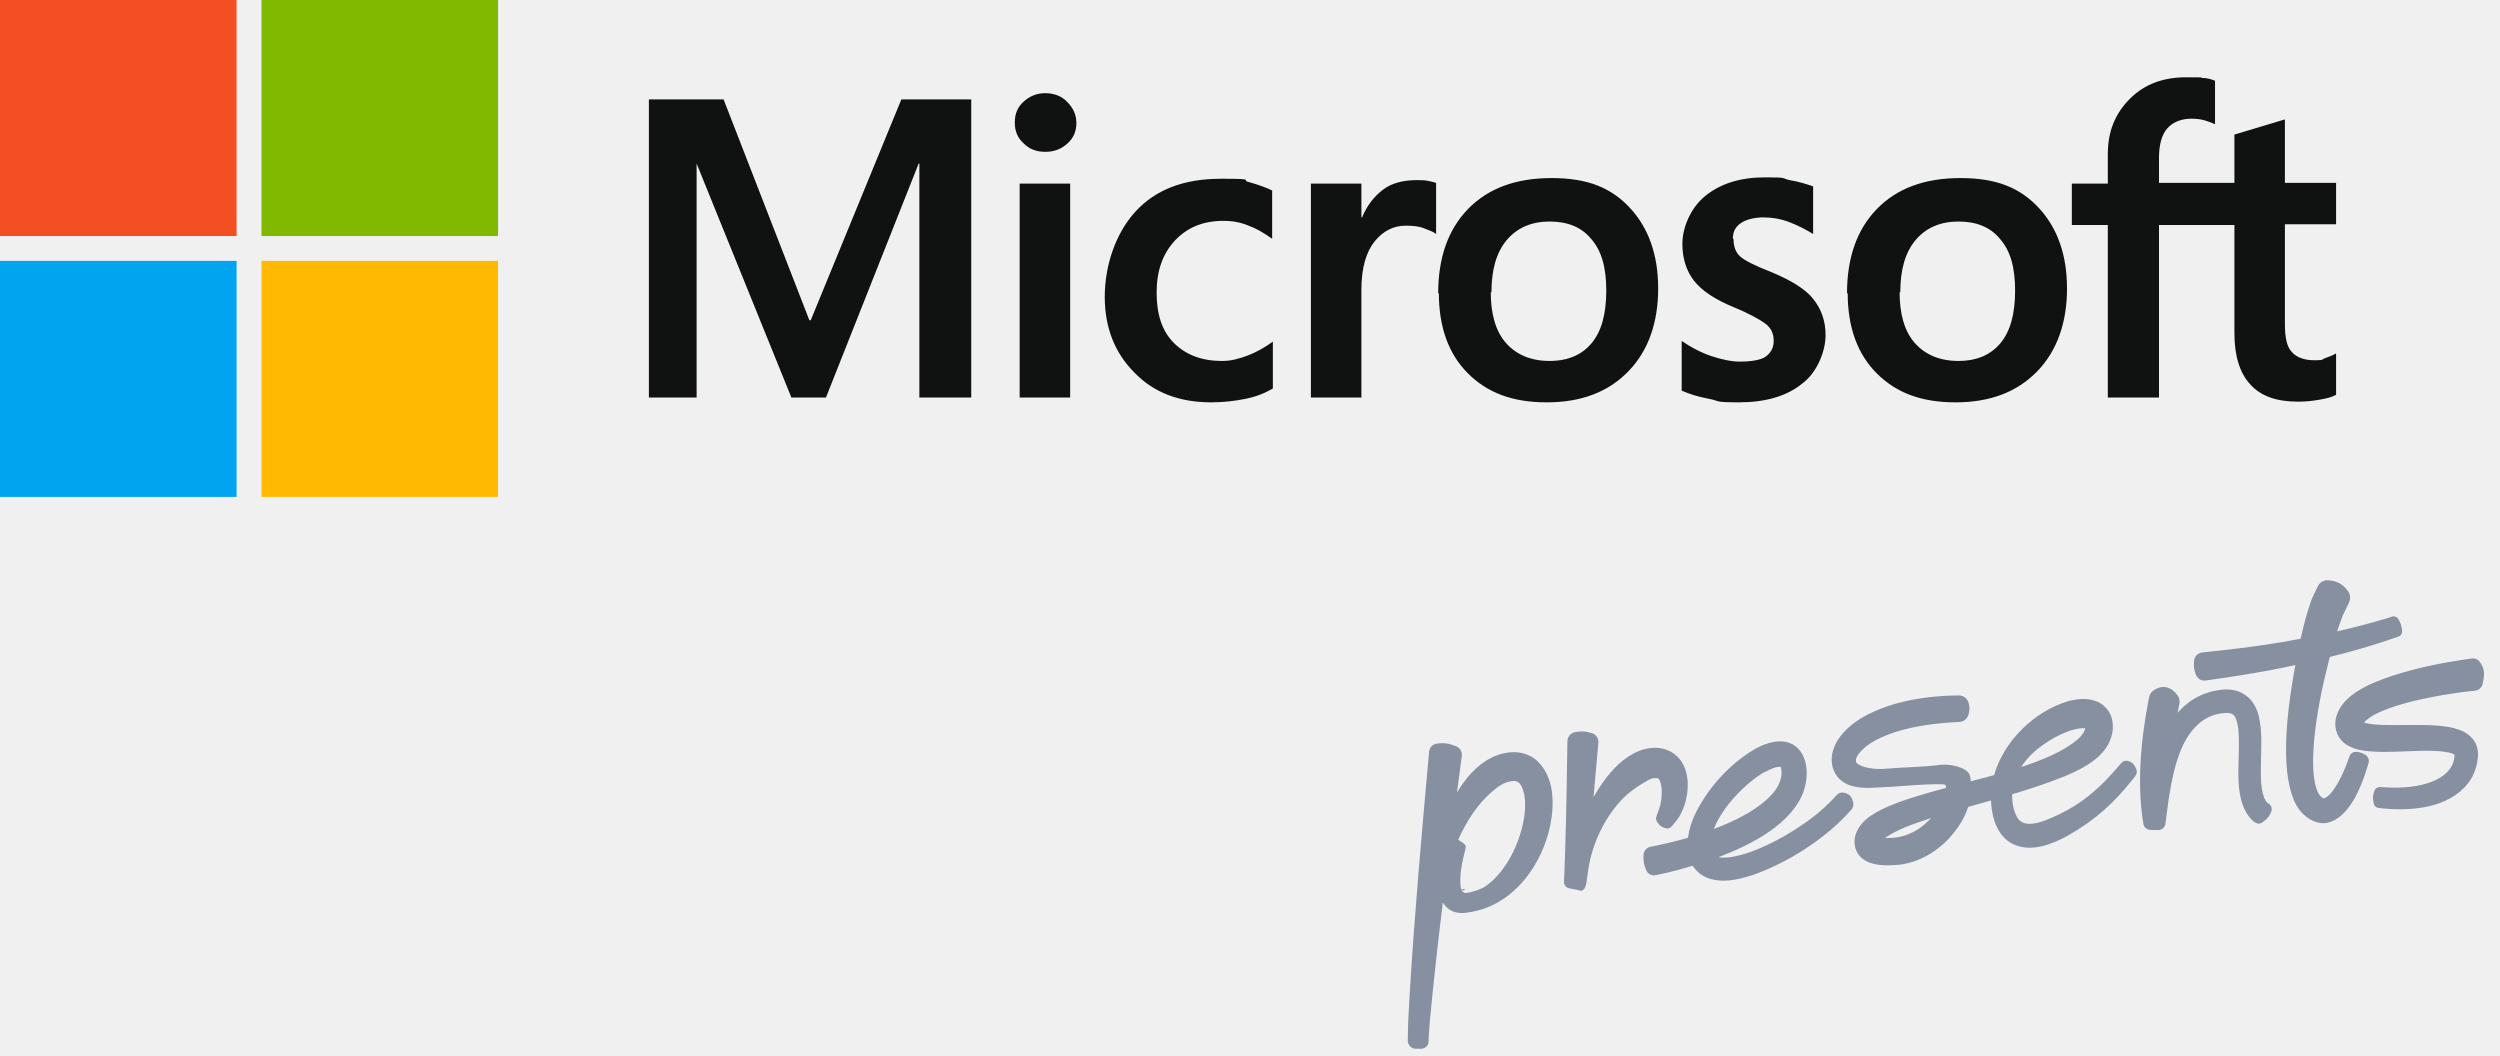
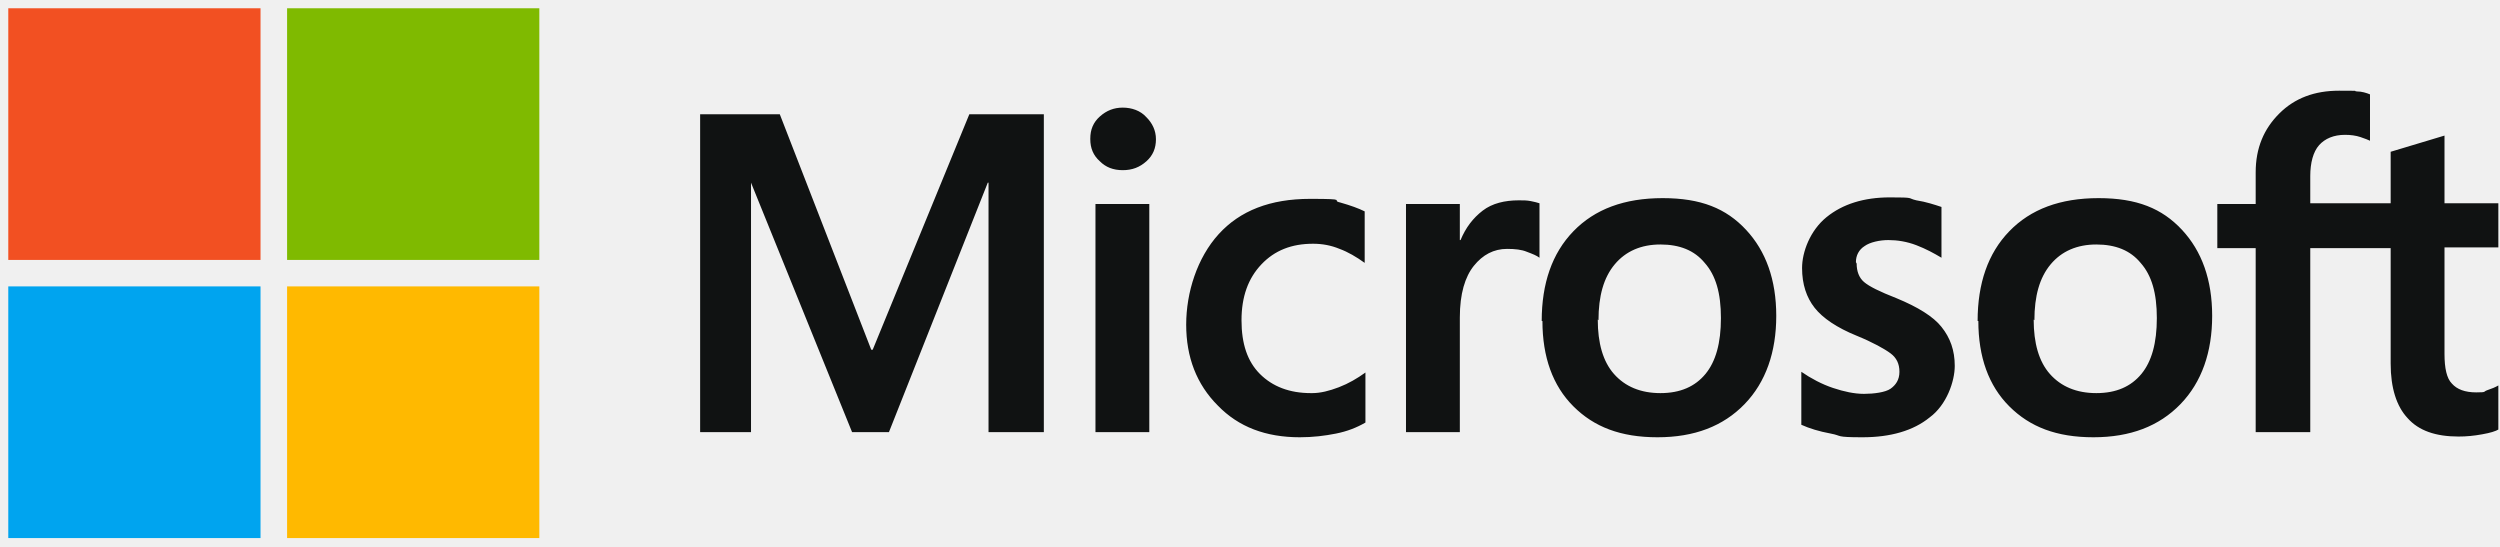
- <svg xmlns="http://www.w3.org/2000/svg" width="100%" height="100%" viewBox="0 0 161 68" version="1.1" xml:space="preserve" style="fill-rule:evenodd;clip-rule:evenodd;">
-   <g transform="matrix(1,0,0,1,-0.5,-0.5)">
-     <path d="M63.048,6.9L63.048,26.1L59.707,26.1L59.707,11.033L59.662,11.033L53.692,26.1L51.465,26.1L45.362,11.033L45.362,26.1L42.288,26.1L42.288,6.9L47.099,6.9L52.623,21.122L52.712,21.122L58.548,6.9L63.137,6.9L63.048,6.9ZM65.854,8.367C65.854,7.833 66.033,7.389 66.434,7.033C66.835,6.678 67.28,6.5 67.815,6.5C68.349,6.5 68.884,6.678 69.24,7.078C69.597,7.433 69.819,7.878 69.819,8.411C69.819,8.944 69.641,9.389 69.24,9.744C68.839,10.1 68.394,10.278 67.815,10.278C67.236,10.278 66.79,10.1 66.434,9.744C66.033,9.389 65.854,8.944 65.854,8.411L65.854,8.367ZM69.418,12.322L69.418,26.1L66.166,26.1L66.166,12.322L69.418,12.322ZM79.264,23.744C79.754,23.744 80.289,23.611 80.868,23.389C81.447,23.167 81.981,22.856 82.472,22.5L82.472,25.522C81.937,25.833 81.358,26.056 80.69,26.189C80.021,26.322 79.309,26.411 78.507,26.411C76.457,26.411 74.809,25.789 73.562,24.5C72.27,23.211 71.646,21.567 71.646,19.611C71.646,17.656 72.314,15.567 73.606,14.145C74.898,12.722 76.725,12.011 79.13,12.011C81.536,12.011 80.333,12.1 80.957,12.233C81.581,12.411 82.071,12.589 82.427,12.767L82.427,15.878C81.937,15.522 81.402,15.211 80.912,15.033C80.378,14.811 79.843,14.722 79.309,14.722C78.016,14.722 76.992,15.122 76.19,15.967C75.388,16.811 74.987,17.922 74.987,19.344C74.987,20.767 75.344,21.833 76.101,22.589C76.858,23.344 77.883,23.744 79.175,23.744L79.264,23.744ZM91.738,12.1C92.005,12.1 92.228,12.1 92.451,12.145C92.673,12.189 92.852,12.233 92.985,12.278L92.985,15.567C92.807,15.433 92.584,15.344 92.228,15.211C91.916,15.078 91.515,15.033 91.025,15.033C90.223,15.033 89.555,15.389 89.02,16.056C88.486,16.722 88.174,17.744 88.174,19.167L88.174,26.1L84.922,26.1L84.922,12.322L88.174,12.322L88.174,14.5L88.218,14.5C88.53,13.744 88.976,13.167 89.555,12.722C90.134,12.278 90.891,12.1 91.738,12.1ZM93.119,19.389C93.119,17.122 93.743,15.3 95.034,13.967C96.327,12.633 98.109,11.967 100.425,11.967C102.742,11.967 104.256,12.589 105.459,13.878C106.662,15.167 107.286,16.9 107.286,19.078C107.286,21.256 106.662,23.078 105.37,24.411C104.078,25.744 102.341,26.411 100.113,26.411C97.886,26.411 96.282,25.789 95.034,24.544C93.787,23.3 93.163,21.567 93.163,19.389L93.119,19.389ZM96.505,19.3C96.505,20.722 96.817,21.833 97.485,22.589C98.153,23.344 99.089,23.744 100.291,23.744C101.494,23.744 102.385,23.344 103.009,22.589C103.633,21.833 103.944,20.722 103.944,19.211C103.944,17.7 103.633,16.633 102.964,15.878C102.341,15.122 101.45,14.767 100.291,14.767C99.133,14.767 98.198,15.167 97.529,15.967C96.861,16.767 96.549,17.878 96.549,19.344L96.505,19.3ZM112.142,15.922C112.142,16.367 112.275,16.767 112.587,17.033C112.899,17.3 113.523,17.611 114.547,18.011C115.839,18.545 116.775,19.122 117.265,19.744C117.799,20.411 118.067,21.167 118.067,22.1C118.067,23.033 117.577,24.456 116.552,25.211C115.572,26.011 114.191,26.411 112.498,26.411C110.805,26.411 111.295,26.322 110.582,26.189C109.87,26.056 109.29,25.878 108.8,25.656L108.8,22.456C109.38,22.856 110.048,23.211 110.716,23.433C111.384,23.656 112.008,23.789 112.587,23.789C113.166,23.789 113.879,23.7 114.191,23.478C114.503,23.256 114.726,22.945 114.726,22.456C114.726,21.967 114.547,21.611 114.191,21.344C113.835,21.078 113.122,20.678 112.142,20.278C110.939,19.789 110.092,19.211 109.602,18.589C109.112,17.967 108.845,17.167 108.845,16.189C108.845,15.211 109.335,13.922 110.315,13.122C111.295,12.322 112.587,11.922 114.146,11.922C115.706,11.922 115.171,11.967 115.75,12.1C116.329,12.189 116.864,12.367 117.265,12.5L117.265,15.567C116.819,15.3 116.329,15.033 115.75,14.811C115.171,14.589 114.592,14.5 114.057,14.5C113.523,14.5 112.944,14.633 112.632,14.856C112.275,15.078 112.097,15.433 112.097,15.833L112.142,15.922ZM119.448,19.389C119.448,17.122 120.071,15.3 121.363,13.967C122.655,12.633 124.437,11.967 126.754,11.967C129.071,11.967 130.585,12.589 131.788,13.878C132.991,15.167 133.615,16.9 133.615,19.078C133.615,21.256 132.991,23.078 131.699,24.411C130.407,25.744 128.67,26.411 126.442,26.411C124.215,26.411 122.611,25.789 121.363,24.544C120.116,23.3 119.492,21.567 119.492,19.389L119.448,19.389ZM122.834,19.3C122.834,20.722 123.145,21.833 123.814,22.589C124.482,23.344 125.417,23.744 126.62,23.744C127.823,23.744 128.714,23.344 129.338,22.589C129.962,21.833 130.273,20.722 130.273,19.211C130.273,17.7 129.962,16.633 129.293,15.878C128.67,15.122 127.779,14.767 126.62,14.767C125.462,14.767 124.526,15.167 123.858,15.967C123.19,16.767 122.878,17.878 122.878,19.344L122.834,19.3ZM144.396,14.989L139.54,14.989L139.54,26.1L136.243,26.1L136.243,14.989L133.926,14.989L133.926,12.322L136.243,12.322L136.243,10.411C136.243,8.944 136.733,7.789 137.669,6.856C138.604,5.922 139.807,5.478 141.277,5.478C142.747,5.478 142.035,5.478 142.346,5.522C142.658,5.522 142.926,5.611 143.148,5.7L143.148,8.5C143.059,8.456 142.836,8.367 142.569,8.278C142.302,8.189 141.99,8.144 141.634,8.144C140.965,8.144 140.431,8.367 140.074,8.767C139.718,9.167 139.54,9.833 139.54,10.633L139.54,12.278L144.396,12.278L144.396,9.167L147.648,8.189L147.648,12.278L150.944,12.278L150.944,14.944L147.648,14.944L147.648,21.389C147.648,22.233 147.781,22.856 148.093,23.167C148.405,23.522 148.895,23.7 149.563,23.7C150.232,23.7 149.964,23.656 150.232,23.567C150.499,23.478 150.722,23.389 150.944,23.256L150.944,25.922C150.722,26.056 150.41,26.145 149.92,26.233C149.43,26.322 148.984,26.367 148.494,26.367C147.113,26.367 146.089,26.011 145.42,25.256C144.752,24.545 144.396,23.433 144.396,21.967L144.396,14.9L144.396,14.989Z" style="fill:rgb(16,18,18);fill-rule:nonzero;" />
-     <rect x="0.5" y="0.5" width="15.236" height="15.2" style="fill:rgb(242,80,34);fill-rule:nonzero;" />
-     <rect x="17.34" y="0.5" width="15.236" height="15.2" style="fill:rgb(127,186,0);fill-rule:nonzero;" />
-     <rect x="0.5" y="17.3" width="15.236" height="15.2" style="fill:rgb(0,164,239);fill-rule:nonzero;" />
-     <rect x="17.34" y="17.3" width="15.236" height="15.2" style="fill:rgb(255,185,0);fill-rule:nonzero;" />
+ <svg xmlns="http://www.w3.org/2000/svg" width="151" height="33" viewBox="0 0 151 33" fill="none">
+   <g clip-path="url(#clip0_1417_230361)">
+     <path d="M63.048 6.9V26.1H59.707V11.033H59.662L53.692 26.1H51.465L45.361 11.033V26.1H42.288V6.9H47.099L52.623 21.122H52.712L58.548 6.9H63.137H63.048ZM65.854 8.367C65.854 7.833 66.033 7.389 66.434 7.033C66.835 6.678 67.28 6.5 67.815 6.5C68.349 6.5 68.884 6.678 69.24 7.078C69.597 7.433 69.819 7.878 69.819 8.411C69.819 8.944 69.641 9.389 69.24 9.744C68.839 10.1 68.394 10.278 67.815 10.278C67.236 10.278 66.79 10.1 66.434 9.744C66.033 9.389 65.854 8.944 65.854 8.411V8.367ZM69.418 12.322V26.1H66.166V12.322H69.418ZM79.264 23.744C79.754 23.744 80.288 23.611 80.868 23.389C81.447 23.167 81.981 22.856 82.472 22.5V25.522C81.937 25.833 81.358 26.056 80.689 26.189C80.021 26.322 79.308 26.411 78.507 26.411C76.457 26.411 74.809 25.789 73.561 24.5C72.27 23.211 71.646 21.567 71.646 19.611C71.646 17.656 72.314 15.567 73.606 14.145C74.898 12.722 76.725 12.011 79.13 12.011C81.536 12.011 80.333 12.1 80.957 12.233C81.581 12.411 82.07 12.589 82.427 12.767V15.878C81.937 15.522 81.402 15.211 80.912 15.033C80.378 14.811 79.843 14.722 79.308 14.722C78.016 14.722 76.992 15.122 76.19 15.967C75.388 16.811 74.987 17.922 74.987 19.344C74.987 20.767 75.344 21.833 76.101 22.589C76.858 23.344 77.883 23.744 79.175 23.744H79.264ZM91.738 12.1C92.005 12.1 92.228 12.1 92.451 12.145C92.673 12.189 92.852 12.233 92.985 12.278V15.567C92.807 15.433 92.584 15.344 92.228 15.211C91.916 15.078 91.515 15.033 91.025 15.033C90.223 15.033 89.555 15.389 89.02 16.056C88.486 16.722 88.174 17.744 88.174 19.167V26.1H84.922V12.322H88.174V14.5H88.218C88.53 13.744 88.976 13.167 89.555 12.722C90.134 12.278 90.891 12.1 91.738 12.1ZM93.119 19.389C93.119 17.122 93.743 15.3 95.034 13.967C96.326 12.633 98.109 11.967 100.425 11.967C102.742 11.967 104.256 12.589 105.459 13.878C106.662 15.167 107.286 16.9 107.286 19.078C107.286 21.256 106.662 23.078 105.37 24.411C104.078 25.744 102.341 26.411 100.113 26.411C97.886 26.411 96.282 25.789 95.034 24.544C93.787 23.3 93.163 21.567 93.163 19.389H93.119ZM96.505 19.3C96.505 20.722 96.817 21.833 97.485 22.589C98.153 23.344 99.089 23.744 100.291 23.744C101.494 23.744 102.385 23.344 103.009 22.589C103.633 21.833 103.944 20.722 103.944 19.211C103.944 17.7 103.633 16.633 102.964 15.878C102.341 15.122 101.45 14.767 100.291 14.767C99.133 14.767 98.198 15.167 97.529 15.967C96.861 16.767 96.549 17.878 96.549 19.344L96.505 19.3ZM112.142 15.922C112.142 16.367 112.275 16.767 112.587 17.033C112.899 17.3 113.523 17.611 114.547 18.011C115.839 18.544 116.775 19.122 117.265 19.744C117.799 20.411 118.067 21.167 118.067 22.1C118.067 23.033 117.577 24.456 116.552 25.211C115.572 26.011 114.191 26.411 112.498 26.411C110.805 26.411 111.295 26.322 110.582 26.189C109.87 26.056 109.29 25.878 108.8 25.656V22.456C109.38 22.856 110.048 23.211 110.716 23.433C111.384 23.656 112.008 23.789 112.587 23.789C113.166 23.789 113.879 23.7 114.191 23.478C114.503 23.256 114.726 22.945 114.726 22.456C114.726 21.967 114.547 21.611 114.191 21.344C113.835 21.078 113.122 20.678 112.142 20.278C110.939 19.789 110.092 19.211 109.602 18.589C109.112 17.967 108.845 17.167 108.845 16.189C108.845 15.211 109.335 13.922 110.315 13.122C111.295 12.322 112.587 11.922 114.146 11.922C115.706 11.922 115.171 11.967 115.75 12.1C116.329 12.189 116.864 12.367 117.265 12.5V15.567C116.819 15.3 116.329 15.033 115.75 14.811C115.171 14.589 114.592 14.5 114.057 14.5C113.523 14.5 112.944 14.633 112.632 14.856C112.275 15.078 112.097 15.433 112.097 15.833L112.142 15.922ZM119.448 19.389C119.448 17.122 120.071 15.3 121.363 13.967C122.655 12.633 124.437 11.967 126.754 11.967C129.071 11.967 130.585 12.589 131.788 13.878C132.991 15.167 133.615 16.9 133.615 19.078C133.615 21.256 132.991 23.078 131.699 24.411C130.407 25.744 128.67 26.411 126.442 26.411C124.215 26.411 122.611 25.789 121.363 24.544C120.116 23.3 119.492 21.567 119.492 19.389H119.448ZM122.834 19.3C122.834 20.722 123.145 21.833 123.814 22.589C124.482 23.344 125.417 23.744 126.62 23.744C127.823 23.744 128.714 23.344 129.338 22.589C129.962 21.833 130.273 20.722 130.273 19.211C130.273 17.7 129.962 16.633 129.293 15.878C128.67 15.122 127.779 14.767 126.62 14.767C125.462 14.767 124.526 15.167 123.858 15.967C123.19 16.767 122.878 17.878 122.878 19.344L122.834 19.3ZM144.396 14.989H139.54V26.1H136.243V14.989H133.926V12.322H136.243V10.411C136.243 8.944 136.733 7.789 137.669 6.856C138.604 5.922 139.807 5.478 141.277 5.478C142.747 5.478 142.035 5.478 142.346 5.522C142.658 5.522 142.926 5.611 143.148 5.7V8.5C143.059 8.456 142.836 8.367 142.569 8.278C142.302 8.189 141.99 8.144 141.634 8.144C140.965 8.144 140.431 8.367 140.074 8.767C139.718 9.167 139.54 9.833 139.54 10.633V12.278H144.396V9.167L147.648 8.189V12.278H150.944V14.944H147.648V21.389C147.648 22.233 147.781 22.856 148.093 23.167C148.405 23.522 148.895 23.7 149.563 23.7C150.232 23.7 149.964 23.656 150.232 23.567C150.499 23.478 150.722 23.389 150.944 23.256V25.922C150.722 26.056 150.41 26.145 149.92 26.233C149.43 26.322 148.984 26.367 148.494 26.367C147.113 26.367 146.089 26.011 145.42 25.256C144.752 24.544 144.396 23.433 144.396 21.967V14.9V14.989Z" fill="#101212" />
+     <path d="M15.736 0.5H0.5V15.7H15.736V0.5Z" fill="#F25022" />
+     <path d="M32.576 0.5H17.34V15.7H32.576V0.5Z" fill="#7FBA00" />
+     <path d="M15.736 17.3H0.5V32.5H15.736V17.3Z" fill="#00A4EF" />
+     <path d="M32.576 17.3H17.34V32.5H32.576V17.3Z" fill="#FFB900" />
  </g>
-   <g transform="matrix(1,0,0,1,-0.5,-0.5)">
-     <path d="M94.775,57.805C94.775,57.805 94.782,57.805 94.782,57.811L94.783,57.818L94.768,57.793C94.768,57.793 94.761,57.793 94.755,57.794L94.775,57.805Z" style="fill:rgb(134,144,160);fill-rule:nonzero;" />
-   </g>
-   <g transform="matrix(1,0,0,1,-0.5,-0.5)">
-     <path d="M96.567,49.343C95.639,49.803 94.88,50.667 94.248,51.771C94.336,51.099 94.424,50.427 94.513,49.762L94.59,49.178C94.623,48.92 94.477,48.682 94.243,48.599L93.963,48.502C93.722,48.42 93.462,48.394 93.207,48.421L93.041,48.439C92.798,48.465 92.606,48.666 92.585,48.916C92.562,49.199 92.529,49.517 92.529,49.517C92.081,54.497 91.64,59.476 91.336,64.468C91.303,64.987 91.269,65.686 91.243,66.204C91.227,66.621 91.213,67.071 91.212,67.513C91.211,67.767 91.407,67.981 91.652,67.988C91.768,67.989 91.891,67.99 92.001,67.991C92.239,67.993 92.453,67.81 92.455,67.562C92.454,67.495 92.454,67.428 92.453,67.354C92.476,66.997 92.504,66.626 92.529,66.296C92.772,63.68 93.068,61.065 93.389,58.454C93.471,58.626 93.576,58.783 93.718,58.915C94.031,59.203 94.485,59.295 94.884,59.233C95.14,59.206 95.399,59.158 95.65,59.091C98.09,58.465 99.771,56.111 100.287,53.647C100.554,52.307 100.56,50.673 99.547,49.623C98.73,48.793 97.525,48.867 96.56,49.344L96.567,49.343ZM98.674,53.31C98.394,54.905 97.498,56.72 96.176,57.63C95.91,57.812 95.305,58.017 94.923,58.057C94.54,58.098 94.51,57.532 94.51,57.532C94.457,57.063 94.527,56.54 94.616,56.069C94.661,55.81 94.764,55.417 94.837,55.115C94.86,55.019 94.818,54.916 94.742,54.864L94.355,54.604L94.342,54.606C94.905,53.328 95.64,52.219 96.603,51.401C96.984,51.079 97.352,50.826 97.823,50.763C98.145,50.702 98.382,50.811 98.535,51.122C98.846,51.785 98.796,52.587 98.68,53.302L98.674,53.31Z" style="fill:rgb(134,144,160);fill-rule:nonzero;" />
-   </g>
-   <g transform="matrix(1,0,0,1,-0.5,-0.5)">
-     <path d="M107.124,50.559C107.175,50.554 107.254,50.566 107.281,50.576C107.3,50.581 107.32,50.585 107.342,50.61C107.494,50.775 107.535,51.065 107.559,51.303C107.586,51.641 107.547,52.027 107.47,52.356C107.43,52.535 107.307,52.856 107.221,53.092C107.179,53.197 107.198,53.316 107.265,53.409L107.317,53.484C107.407,53.608 107.525,53.696 107.66,53.749L107.76,53.785C107.887,53.832 108.025,53.797 108.112,53.694L108.371,53.385C108.631,53.077 108.779,52.753 108.911,52.391C109.325,51.236 109.259,49.597 108.074,48.953C107.536,48.662 106.948,48.651 106.389,48.804C105.429,49.066 104.637,49.792 104.03,50.56C103.67,51.026 103.352,51.522 103.061,52.041L103.055,52.042C103.154,50.954 103.269,49.65 103.335,48.886L103.385,48.346C103.41,48.082 103.251,47.838 103.011,47.763C102.845,47.714 102.647,47.661 102.446,47.656C102.265,47.648 102.08,47.668 101.922,47.704C101.676,47.757 101.498,47.977 101.492,48.239C101.467,49.747 101.439,51.798 101.404,53.201C101.371,54.563 101.332,55.925 101.273,57.283C101.266,57.465 101.384,57.62 101.555,57.655C101.66,57.677 101.765,57.693 101.864,57.716C101.95,57.734 102.029,57.752 102.114,57.763C102.186,57.776 102.255,57.822 102.325,57.814C102.402,57.806 102.472,57.732 102.51,57.668C102.61,57.503 102.622,57.294 102.649,57.111C102.685,56.893 102.707,56.663 102.744,56.445C102.819,55.968 102.934,55.501 103.088,55.043C103.391,54.134 103.848,53.276 104.425,52.526C104.762,52.088 105.129,51.701 105.568,51.374C105.897,51.124 106.25,50.906 106.61,50.701C106.769,50.617 106.949,50.551 107.129,50.545L107.124,50.559Z" style="fill:rgb(134,144,160);fill-rule:nonzero;" />
-   </g>
-   <g transform="matrix(1,0,0,1,-0.5,-0.5)">
-     <path d="M119.801,52.214C119.767,52.063 119.71,51.875 119.596,51.767C119.481,51.652 119.309,51.61 119.179,51.59C119.048,51.577 118.924,51.624 118.837,51.72C118.32,52.29 117.754,52.826 117.116,53.288C116.089,54.046 114.962,54.708 113.799,55.199C113.217,55.442 112.624,55.638 112.047,55.733C111.761,55.777 111.479,55.793 111.244,55.765C111.159,55.754 111.073,55.736 111,55.71C113.394,54.827 115.89,53.465 116.61,51.428C116.848,50.713 116.901,49.884 116.566,49.17C115.896,47.869 114.431,48.246 113.445,48.839C111.937,49.748 110.592,51.209 109.778,52.815C109.53,53.303 109.324,53.894 109.254,54.49C108.54,54.699 107.861,54.865 107.273,54.988L106.786,55.086C106.572,55.129 106.41,55.32 106.394,55.549C106.384,55.711 106.384,55.905 106.422,56.089C106.45,56.246 106.511,56.4 106.569,56.535C106.667,56.745 106.885,56.863 107.106,56.812C107.378,56.757 107.712,56.688 107.857,56.653C108.355,56.533 108.926,56.379 109.533,56.194C109.726,56.515 110.011,56.786 110.422,56.969C111.375,57.35 112.383,57.109 113.296,56.825C115.453,56.088 117.828,54.611 119.413,52.911L119.698,52.599C119.79,52.496 119.828,52.351 119.795,52.214L119.801,52.214ZM114.151,50.169C114.5,49.985 114.844,49.808 115.195,49.838C115.195,49.838 115.214,49.836 115.215,49.842C115.262,49.931 115.271,50.017 115.279,50.17C115.309,50.669 115.092,51.14 114.789,51.527C113.938,52.574 112.387,53.381 110.783,53.973C111.338,52.422 112.965,50.817 114.143,50.157L114.151,50.169Z" style="fill:rgb(134,144,160);fill-rule:nonzero;" />
-   </g>
-   <g transform="matrix(1,0,0,1,-0.5,-0.5)">
-     <path d="M152.842,49.178L152.76,49.127C152.616,49.042 152.463,48.991 152.294,48.975L152.216,48.97C152.06,48.96 151.915,49.056 151.859,49.209C151.804,49.369 151.738,49.543 151.738,49.543C151.517,50.176 150.831,51.781 150.154,51.973C149.681,51.816 149.556,51.08 149.476,50.599C149.37,49.788 149.411,48.967 149.483,48.136C149.649,46.425 149.997,44.728 150.424,43.057C150.447,42.961 150.476,42.864 150.499,42.768C151.883,42.427 153.249,42.034 154.596,41.57L154.951,41.446C155.082,41.398 155.159,41.27 155.145,41.124L155.139,41.064C155.117,40.839 155.043,40.619 154.927,40.424L154.904,40.386C154.834,40.267 154.694,40.215 154.569,40.255L154.2,40.374C153.124,40.702 152.036,40.978 150.939,41.228C151.047,40.889 151.162,40.556 151.285,40.228C151.321,40.137 151.356,40.04 151.406,39.961L151.727,39.291C151.834,39.072 151.814,38.8 151.671,38.601C151.552,38.433 151.377,38.237 151.145,38.108C150.934,37.99 150.664,37.938 150.437,37.922C150.177,37.896 149.927,38.043 149.809,38.283C149.648,38.615 149.445,39.031 149.385,39.205C149.097,40.012 148.89,40.844 148.702,41.68C148.278,41.758 147.86,41.836 147.435,41.908C145.748,42.194 144.021,42.391 142.318,42.571C142.075,42.597 141.882,42.791 141.849,43.042L141.852,43.076C141.813,43.334 141.839,43.599 141.928,43.844L141.954,43.915C142.037,44.16 142.278,44.315 142.525,44.276C142.722,44.248 142.907,44.222 142.907,44.222C144.134,44.052 145.378,43.853 146.6,43.63C147.194,43.513 147.789,43.396 148.382,43.267C147.895,45.902 147.318,49.958 148.333,52.14C148.66,52.834 149.269,53.385 150.038,53.465C150.343,53.486 150.672,53.364 150.903,53.225C151.943,52.593 152.546,51.07 152.892,49.936L152.988,49.611C153.037,49.446 152.974,49.271 152.83,49.186L152.842,49.178Z" style="fill:rgb(134,144,160);fill-rule:nonzero;" />
-   </g>
-   <g transform="matrix(1,0,0,1,-0.5,-0.5)">
-     <path d="M160.271,43.344L160.2,43.218C160.098,43.028 159.894,42.929 159.691,42.957L159.1,43.04C157.601,43.266 156.123,43.577 154.673,44.038C153.382,44.476 151.314,45.204 150.98,46.779C150.829,47.471 151.15,48.166 151.762,48.49C152.218,48.736 152.663,48.796 153.138,48.839C153.677,48.882 154.186,48.875 154.681,48.863C155.749,48.843 157.128,48.704 158.159,48.902C158.376,48.946 158.531,49.01 158.628,49.08C158.628,49.08 158.627,49.067 158.63,49.093C158.626,49.254 158.592,49.425 158.549,49.577C158.314,50.331 157.576,50.758 156.838,50.99C155.888,51.291 154.795,51.314 153.768,51.235C153.645,51.228 153.524,51.301 153.471,51.421C153.376,51.638 153.348,51.875 153.391,52.112L153.416,52.23C153.442,52.367 153.549,52.47 153.686,52.482C153.861,52.497 154.07,52.522 154.07,52.522C155.865,52.679 158.166,52.482 159.397,50.919C159.695,50.54 159.893,50.07 159.981,49.586C160.062,49.169 160.071,48.746 159.858,48.347C159.397,47.539 158.447,47.386 157.652,47.296C156.747,47.205 155.565,47.25 154.662,47.245C154.185,47.242 153.714,47.239 153.29,47.19C153.088,47.164 152.846,47.13 152.658,47.056C153.576,45.848 157.859,45.159 159.332,44.99L159.893,44.93C160.116,44.907 160.298,44.727 160.34,44.501L160.406,44.12C160.451,43.861 160.411,43.59 160.285,43.356L160.271,43.344ZM152.535,46.989C152.521,46.977 152.521,46.977 152.535,46.989Z" style="fill:rgb(134,144,160);fill-rule:nonzero;" />
-   </g>
-   <g transform="matrix(1,0,0,1,-0.5,-0.5)">
-     <path d="M137.934,49.856C137.856,49.717 137.723,49.61 137.576,49.566L137.543,49.556C137.397,49.511 137.247,49.56 137.143,49.679C136.692,50.208 136.217,50.74 135.709,51.216C134.653,52.198 133.614,52.844 132.168,53.405C131.545,53.625 130.719,53.807 130.349,53.136C130.114,52.713 130.012,52.141 130.037,51.61C130.199,51.559 130.369,51.515 130.531,51.464C131.494,51.161 132.468,50.844 133.416,50.455C134.091,50.176 134.738,49.873 135.343,49.408C136.063,48.869 136.628,47.993 136.499,47.023C136.436,46.387 135.962,45.835 135.372,45.67C134.813,45.488 134.17,45.577 133.693,45.708C131.608,46.324 129.578,48.219 128.962,50.459C128.41,50.611 127.869,50.749 127.367,50.883C127.354,50.496 127.323,50.245 126.897,50.049C126.423,49.818 125.824,49.755 125.359,49.817C124.373,49.948 123.187,49.954 122.216,50.037C121.622,50.1 120.957,50.09 120.416,49.893C120.268,49.835 120.046,49.738 119.987,49.604C119.929,49.402 120.015,49.233 120.133,49.053C120.744,48.259 121.705,47.876 122.647,47.562C123.849,47.2 125.09,47.035 126.346,46.962L126.698,46.938C126.948,46.925 127.162,46.741 127.227,46.487L127.251,46.397C127.306,46.171 127.295,45.938 127.209,45.719C127.115,45.481 126.894,45.331 126.649,45.337L126.276,45.343C124.894,45.382 123.519,45.562 122.182,45.991C120.966,46.401 119.66,47.022 118.898,48.18C118.475,48.847 118.307,49.762 118.87,50.492C119.663,51.465 121.21,51.141 122.284,51.12C123.386,51.05 124.452,50.937 125.537,50.956C125.619,50.947 125.81,50.987 125.84,51.031C125.862,51.055 125.85,51.057 125.859,51.089C125.866,51.155 125.872,51.215 125.865,51.283C124.723,51.591 123.593,51.898 122.47,52.339C121.967,52.539 121.448,52.768 120.984,53.092C120.331,53.529 119.771,54.318 120.056,55.178C120.468,56.279 121.927,56.225 122.852,56.133C124.017,55.983 125.092,55.38 125.91,54.531C126.47,53.936 126.961,53.228 127.21,52.425C127.73,52.276 128.244,52.128 128.765,51.986C128.767,52.006 128.769,52.019 128.77,52.039C128.806,53.112 129.16,54.347 130.188,54.827C131.329,55.348 132.599,54.832 133.616,54.289C135.434,53.253 136.58,52.194 137.79,50.681L137.973,50.447C138.076,50.316 138.09,50.134 138.005,49.989L137.935,49.862L137.934,49.856ZM122.234,54.512C122.079,54.515 121.912,54.519 121.756,54.509C121.792,54.479 121.834,54.447 121.87,54.417C122.757,53.807 123.802,53.489 124.831,53.139C124.894,53.119 124.956,53.099 125.019,53.079C124.316,53.923 123.309,54.499 122.234,54.512ZM134.827,47.26C134.827,47.26 134.828,47.267 134.829,47.274L134.829,47.28C134.829,47.274 134.828,47.267 134.827,47.26ZM131.802,48.605C132.58,48.001 133.814,47.314 134.784,47.345C134.803,47.343 134.823,47.348 134.836,47.353C134.838,47.433 134.82,47.509 134.777,47.6C134.709,47.755 134.554,47.952 134.359,48.133C133.457,48.918 132.04,49.51 130.552,49.983C130.873,49.447 131.311,48.985 131.801,48.599L131.802,48.605Z" style="fill:rgb(134,144,160);fill-rule:nonzero;" />
-   </g>
-   <g transform="matrix(1,0,0,1,-0.5,-0.5)">
-     <path d="M146.583,52.305C146.549,52.282 146.521,52.265 146.507,52.253C146.38,52.139 146.309,52.006 146.239,51.82C146.029,51.206 146.043,50.428 146.052,49.745C146.059,48.706 146.166,47.644 145.908,46.601C145.591,45.356 144.633,44.795 143.434,44.989C142.244,45.149 141.336,45.74 140.658,46.575C140.708,46.296 140.757,46.016 140.814,45.742C140.829,45.506 140.741,45.328 140.548,45.135L140.448,45.038C140.199,44.81 139.857,44.733 139.545,44.84C139.501,44.857 139.47,44.867 139.47,44.867C139.246,44.945 139.037,45.114 138.969,45.342C138.923,45.528 138.891,45.719 138.857,45.903C138.448,48.148 138.225,50.454 138.471,52.737C138.498,53.008 138.538,53.279 138.584,53.548C138.616,53.745 138.785,53.888 138.973,53.895L139.49,53.907C139.696,53.912 139.874,53.753 139.905,53.542C139.993,52.877 140.065,52.233 140.174,51.579C140.464,49.889 140.91,47.88 142.318,46.868C142.704,46.599 143.159,46.437 143.617,46.382C143.949,46.347 144.289,46.331 144.474,46.632C144.605,46.853 144.662,47.168 144.697,47.452C144.73,47.79 144.735,48.164 144.734,48.546C144.738,49.944 144.474,51.839 145.353,53.031C145.493,53.204 145.647,53.395 145.855,53.473C145.955,53.509 146.069,53.491 146.153,53.428L146.273,53.342C146.484,53.192 146.644,52.981 146.729,52.731C146.784,52.578 146.728,52.403 146.597,52.317L146.583,52.305Z" style="fill:rgb(134,144,160);fill-rule:nonzero;" />
-   </g>
-   <g transform="matrix(1,0,0,1,-0.5,-0.5)">
-     <path d="M94.775,57.805C94.775,57.805 94.782,57.805 94.782,57.811L94.783,57.818L94.768,57.793C94.768,57.793 94.761,57.793 94.755,57.794L94.775,57.805Z" style="fill:none;fill-rule:nonzero;stroke:rgb(134,144,160);stroke-width:0.1px;" />
-   </g>
-   <g transform="matrix(1,0,0,1,-0.5,-0.5)">
-     <path d="M96.567,49.343C95.639,49.803 94.88,50.667 94.248,51.771C94.336,51.099 94.424,50.427 94.513,49.762L94.59,49.178C94.623,48.92 94.477,48.682 94.243,48.599L93.963,48.502C93.722,48.42 93.462,48.394 93.207,48.421L93.041,48.439C92.798,48.465 92.606,48.666 92.585,48.916C92.562,49.199 92.529,49.517 92.529,49.517C92.081,54.497 91.64,59.476 91.336,64.468C91.303,64.987 91.269,65.686 91.243,66.204C91.227,66.621 91.213,67.071 91.212,67.513C91.211,67.767 91.407,67.981 91.652,67.988C91.768,67.989 91.891,67.99 92.001,67.991C92.239,67.993 92.453,67.81 92.455,67.562C92.454,67.495 92.454,67.428 92.453,67.354C92.476,66.997 92.504,66.626 92.529,66.296C92.772,63.68 93.068,61.065 93.389,58.454C93.471,58.626 93.576,58.783 93.718,58.915C94.031,59.203 94.485,59.295 94.884,59.233C95.14,59.206 95.399,59.158 95.65,59.091C98.09,58.465 99.771,56.111 100.287,53.647C100.554,52.307 100.56,50.673 99.547,49.623C98.73,48.793 97.525,48.867 96.56,49.344L96.567,49.343ZM98.674,53.31C98.394,54.905 97.498,56.72 96.176,57.63C95.91,57.812 95.305,58.017 94.923,58.057C94.54,58.098 94.51,57.532 94.51,57.532C94.457,57.063 94.527,56.54 94.616,56.069C94.661,55.81 94.764,55.417 94.837,55.115C94.86,55.019 94.818,54.916 94.742,54.864L94.355,54.604L94.342,54.606C94.905,53.328 95.64,52.219 96.603,51.401C96.984,51.079 97.352,50.826 97.823,50.763C98.145,50.702 98.382,50.811 98.535,51.122C98.846,51.785 98.796,52.587 98.68,53.302L98.674,53.31Z" style="fill:none;fill-rule:nonzero;stroke:rgb(134,144,160);stroke-width:0.1px;" />
-   </g>
-   <g transform="matrix(1,0,0,1,-0.5,-0.5)">
-     <path d="M107.124,50.559C107.175,50.554 107.254,50.566 107.281,50.576C107.3,50.581 107.32,50.585 107.342,50.61C107.494,50.775 107.535,51.065 107.559,51.303C107.586,51.641 107.547,52.027 107.47,52.356C107.43,52.535 107.307,52.856 107.221,53.092C107.179,53.197 107.198,53.316 107.265,53.409L107.317,53.484C107.407,53.608 107.525,53.696 107.66,53.749L107.76,53.785C107.887,53.832 108.025,53.797 108.112,53.694L108.371,53.385C108.631,53.077 108.779,52.753 108.911,52.391C109.325,51.236 109.259,49.597 108.074,48.953C107.536,48.662 106.948,48.651 106.389,48.804C105.429,49.066 104.637,49.792 104.03,50.56C103.67,51.026 103.352,51.522 103.061,52.041L103.055,52.042C103.154,50.954 103.269,49.65 103.335,48.886L103.385,48.346C103.41,48.082 103.251,47.838 103.011,47.763C102.845,47.714 102.647,47.661 102.446,47.656C102.265,47.648 102.08,47.668 101.922,47.704C101.676,47.757 101.498,47.977 101.492,48.239C101.467,49.747 101.439,51.798 101.404,53.201C101.371,54.563 101.332,55.925 101.273,57.283C101.266,57.465 101.384,57.62 101.555,57.655C101.66,57.677 101.765,57.693 101.864,57.716C101.95,57.734 102.029,57.752 102.114,57.763C102.186,57.776 102.255,57.822 102.325,57.814C102.402,57.806 102.472,57.732 102.51,57.668C102.61,57.503 102.622,57.294 102.649,57.111C102.685,56.893 102.707,56.663 102.744,56.445C102.819,55.968 102.934,55.501 103.088,55.043C103.391,54.134 103.848,53.276 104.425,52.526C104.762,52.088 105.129,51.701 105.568,51.374C105.897,51.124 106.25,50.906 106.61,50.701C106.769,50.617 106.949,50.551 107.129,50.545L107.124,50.559Z" style="fill:none;fill-rule:nonzero;stroke:rgb(134,144,160);stroke-width:0.1px;" />
-   </g>
-   <g transform="matrix(1,0,0,1,-0.5,-0.5)">
-     <path d="M119.801,52.214C119.767,52.063 119.71,51.875 119.596,51.767C119.481,51.652 119.309,51.61 119.179,51.59C119.048,51.577 118.924,51.624 118.837,51.72C118.32,52.29 117.754,52.826 117.116,53.288C116.089,54.046 114.962,54.708 113.799,55.199C113.217,55.442 112.624,55.638 112.047,55.733C111.761,55.777 111.479,55.793 111.244,55.765C111.159,55.754 111.073,55.736 111,55.71C113.394,54.827 115.89,53.465 116.61,51.428C116.848,50.713 116.901,49.884 116.566,49.17C115.896,47.869 114.431,48.246 113.445,48.839C111.937,49.748 110.592,51.209 109.778,52.815C109.53,53.303 109.324,53.894 109.254,54.49C108.54,54.699 107.861,54.865 107.273,54.988L106.786,55.086C106.572,55.129 106.41,55.32 106.394,55.549C106.384,55.711 106.384,55.905 106.422,56.089C106.45,56.246 106.511,56.4 106.569,56.535C106.667,56.745 106.885,56.863 107.106,56.812C107.378,56.757 107.712,56.688 107.857,56.653C108.355,56.533 108.926,56.379 109.533,56.194C109.726,56.515 110.011,56.786 110.422,56.969C111.375,57.35 112.383,57.109 113.296,56.825C115.453,56.088 117.828,54.611 119.413,52.911L119.698,52.599C119.79,52.496 119.828,52.351 119.795,52.214L119.801,52.214ZM114.151,50.169C114.5,49.985 114.844,49.808 115.195,49.838C115.195,49.838 115.214,49.836 115.215,49.842C115.262,49.931 115.271,50.017 115.279,50.17C115.309,50.669 115.092,51.14 114.789,51.527C113.938,52.574 112.387,53.381 110.783,53.973C111.338,52.422 112.965,50.817 114.143,50.157L114.151,50.169Z" style="fill:none;fill-rule:nonzero;stroke:rgb(134,144,160);stroke-width:0.1px;" />
-   </g>
-   <g transform="matrix(1,0,0,1,-0.5,-0.5)">
-     <path d="M152.842,49.178L152.76,49.127C152.616,49.042 152.463,48.991 152.294,48.975L152.216,48.97C152.06,48.96 151.915,49.056 151.859,49.209C151.804,49.369 151.738,49.543 151.738,49.543C151.517,50.176 150.831,51.781 150.154,51.973C149.681,51.816 149.556,51.08 149.476,50.599C149.37,49.788 149.411,48.967 149.483,48.136C149.649,46.425 149.997,44.728 150.424,43.057C150.447,42.961 150.476,42.864 150.499,42.768C151.883,42.427 153.249,42.034 154.596,41.57L154.951,41.446C155.082,41.398 155.159,41.27 155.145,41.124L155.139,41.064C155.117,40.839 155.043,40.619 154.927,40.424L154.904,40.386C154.834,40.267 154.694,40.215 154.569,40.255L154.2,40.374C153.124,40.702 152.036,40.978 150.939,41.228C151.047,40.889 151.162,40.556 151.285,40.228C151.321,40.137 151.356,40.04 151.406,39.961L151.727,39.291C151.834,39.072 151.814,38.8 151.671,38.601C151.552,38.433 151.377,38.237 151.145,38.108C150.934,37.99 150.664,37.938 150.437,37.922C150.177,37.896 149.927,38.043 149.809,38.283C149.648,38.615 149.445,39.031 149.385,39.205C149.097,40.012 148.89,40.844 148.702,41.68C148.278,41.758 147.86,41.836 147.435,41.908C145.748,42.194 144.021,42.391 142.318,42.571C142.075,42.597 141.882,42.791 141.849,43.042L141.852,43.076C141.813,43.334 141.839,43.599 141.928,43.844L141.954,43.915C142.037,44.16 142.278,44.315 142.525,44.276C142.722,44.248 142.907,44.222 142.907,44.222C144.134,44.052 145.378,43.853 146.6,43.63C147.194,43.513 147.789,43.396 148.382,43.267C147.895,45.902 147.318,49.958 148.333,52.14C148.66,52.834 149.269,53.385 150.038,53.465C150.343,53.486 150.672,53.364 150.903,53.225C151.943,52.593 152.546,51.07 152.892,49.936L152.988,49.611C153.037,49.446 152.974,49.271 152.83,49.186L152.842,49.178Z" style="fill:none;fill-rule:nonzero;stroke:rgb(134,144,160);stroke-width:0.1px;" />
-   </g>
-   <g transform="matrix(1,0,0,1,-0.5,-0.5)">
-     <path d="M160.271,43.344L160.2,43.218C160.098,43.028 159.894,42.929 159.691,42.957L159.1,43.04C157.601,43.266 156.123,43.577 154.673,44.038C153.382,44.476 151.314,45.204 150.98,46.779C150.829,47.471 151.15,48.166 151.762,48.49C152.218,48.736 152.663,48.796 153.138,48.839C153.677,48.882 154.186,48.875 154.681,48.863C155.749,48.843 157.128,48.704 158.159,48.902C158.376,48.946 158.531,49.01 158.628,49.08C158.628,49.08 158.627,49.067 158.63,49.093C158.626,49.254 158.592,49.425 158.549,49.577C158.314,50.331 157.576,50.758 156.838,50.99C155.888,51.291 154.795,51.314 153.768,51.235C153.645,51.228 153.524,51.301 153.471,51.421C153.376,51.638 153.348,51.875 153.391,52.112L153.416,52.23C153.442,52.367 153.549,52.47 153.686,52.482C153.861,52.497 154.07,52.522 154.07,52.522C155.865,52.679 158.166,52.482 159.397,50.919C159.695,50.54 159.893,50.07 159.981,49.586C160.062,49.169 160.071,48.746 159.858,48.347C159.397,47.539 158.447,47.386 157.652,47.296C156.747,47.205 155.565,47.25 154.662,47.245C154.185,47.242 153.714,47.239 153.29,47.19C153.088,47.164 152.846,47.13 152.658,47.056C153.576,45.848 157.859,45.159 159.332,44.99L159.893,44.93C160.116,44.907 160.298,44.727 160.34,44.501L160.406,44.12C160.451,43.861 160.411,43.59 160.285,43.356L160.271,43.344ZM152.535,46.989C152.521,46.977 152.521,46.977 152.535,46.989Z" style="fill:none;fill-rule:nonzero;stroke:rgb(134,144,160);stroke-width:0.1px;" />
-   </g>
-   <g transform="matrix(1,0,0,1,-0.5,-0.5)">
-     <path d="M137.934,49.856C137.856,49.717 137.723,49.61 137.576,49.566L137.543,49.556C137.397,49.511 137.247,49.56 137.143,49.679C136.692,50.208 136.217,50.74 135.709,51.216C134.653,52.198 133.614,52.844 132.168,53.405C131.545,53.625 130.719,53.807 130.349,53.136C130.114,52.713 130.012,52.141 130.037,51.61C130.199,51.559 130.369,51.515 130.531,51.464C131.494,51.161 132.468,50.844 133.416,50.455C134.091,50.176 134.738,49.873 135.343,49.408C136.063,48.869 136.628,47.993 136.499,47.023C136.436,46.387 135.962,45.835 135.372,45.67C134.813,45.488 134.17,45.577 133.693,45.708C131.608,46.324 129.578,48.219 128.962,50.459C128.41,50.611 127.869,50.749 127.367,50.883C127.354,50.496 127.323,50.245 126.897,50.049C126.423,49.818 125.824,49.755 125.359,49.817C124.373,49.948 123.187,49.954 122.216,50.037C121.622,50.1 120.957,50.09 120.416,49.893C120.268,49.835 120.046,49.738 119.987,49.604C119.929,49.402 120.015,49.233 120.133,49.053C120.744,48.259 121.705,47.876 122.647,47.562C123.849,47.2 125.09,47.035 126.346,46.962L126.698,46.938C126.948,46.925 127.162,46.741 127.227,46.487L127.251,46.397C127.306,46.171 127.295,45.938 127.209,45.719C127.115,45.481 126.894,45.331 126.649,45.337L126.276,45.343C124.894,45.382 123.519,45.562 122.182,45.991C120.966,46.401 119.66,47.022 118.898,48.18C118.475,48.847 118.307,49.762 118.87,50.492C119.663,51.465 121.21,51.141 122.284,51.12C123.386,51.05 124.452,50.937 125.537,50.956C125.619,50.947 125.81,50.987 125.84,51.031C125.862,51.055 125.85,51.057 125.859,51.089C125.866,51.155 125.872,51.215 125.865,51.283C124.723,51.591 123.593,51.898 122.47,52.339C121.967,52.539 121.448,52.768 120.984,53.092C120.331,53.529 119.771,54.318 120.056,55.178C120.468,56.279 121.927,56.225 122.852,56.133C124.017,55.983 125.092,55.38 125.91,54.531C126.47,53.936 126.961,53.228 127.21,52.425C127.73,52.276 128.244,52.128 128.765,51.986C128.767,52.006 128.769,52.019 128.77,52.039C128.806,53.112 129.16,54.347 130.188,54.827C131.329,55.348 132.599,54.832 133.616,54.289C135.434,53.253 136.58,52.194 137.79,50.681L137.973,50.447C138.076,50.316 138.09,50.134 138.005,49.989L137.935,49.862L137.934,49.856ZM122.234,54.512C122.079,54.515 121.912,54.519 121.756,54.509C121.792,54.479 121.834,54.447 121.87,54.417C122.757,53.807 123.802,53.489 124.831,53.139C124.894,53.119 124.956,53.099 125.019,53.079C124.316,53.923 123.309,54.499 122.234,54.512ZM134.827,47.26C134.827,47.26 134.828,47.267 134.829,47.274L134.829,47.28C134.829,47.274 134.828,47.267 134.827,47.26ZM131.802,48.605C132.58,48.001 133.814,47.314 134.784,47.345C134.803,47.343 134.823,47.348 134.836,47.353C134.838,47.433 134.82,47.509 134.777,47.6C134.709,47.755 134.554,47.952 134.359,48.133C133.457,48.918 132.04,49.51 130.552,49.983C130.873,49.447 131.311,48.985 131.801,48.599L131.802,48.605Z" style="fill:none;fill-rule:nonzero;stroke:rgb(134,144,160);stroke-width:0.1px;" />
-   </g>
-   <g transform="matrix(1,0,0,1,-0.5,-0.5)">
-     <path d="M146.583,52.305C146.549,52.282 146.521,52.265 146.507,52.253C146.38,52.139 146.309,52.006 146.239,51.82C146.029,51.206 146.043,50.428 146.052,49.745C146.059,48.706 146.166,47.644 145.908,46.601C145.591,45.356 144.633,44.795 143.434,44.989C142.244,45.149 141.336,45.74 140.658,46.575C140.708,46.296 140.757,46.016 140.814,45.742C140.829,45.506 140.741,45.328 140.548,45.135L140.448,45.038C140.199,44.81 139.857,44.733 139.545,44.84C139.501,44.857 139.47,44.867 139.47,44.867C139.246,44.945 139.037,45.114 138.969,45.342C138.923,45.528 138.891,45.719 138.857,45.903C138.448,48.148 138.225,50.454 138.471,52.737C138.498,53.008 138.538,53.279 138.584,53.548C138.616,53.745 138.785,53.888 138.973,53.895L139.49,53.907C139.696,53.912 139.874,53.753 139.905,53.542C139.993,52.877 140.065,52.233 140.174,51.579C140.464,49.889 140.91,47.88 142.318,46.868C142.704,46.599 143.159,46.437 143.617,46.382C143.949,46.347 144.289,46.331 144.474,46.632C144.605,46.853 144.662,47.168 144.697,47.452C144.73,47.79 144.735,48.164 144.734,48.546C144.738,49.944 144.474,51.839 145.353,53.031C145.493,53.204 145.647,53.395 145.855,53.473C145.955,53.509 146.069,53.491 146.153,53.428L146.273,53.342C146.484,53.192 146.644,52.981 146.729,52.731C146.784,52.578 146.728,52.403 146.597,52.317L146.583,52.305Z" style="fill:none;fill-rule:nonzero;stroke:rgb(134,144,160);stroke-width:0.1px;" />
-   </g>
+   <defs>
+     <clipPath id="clip0_1417_230361">
+       <rect width="150.4" height="32" fill="white" transform="translate(0.5 0.5)" />
+     </clipPath>
+   </defs>
</svg>
